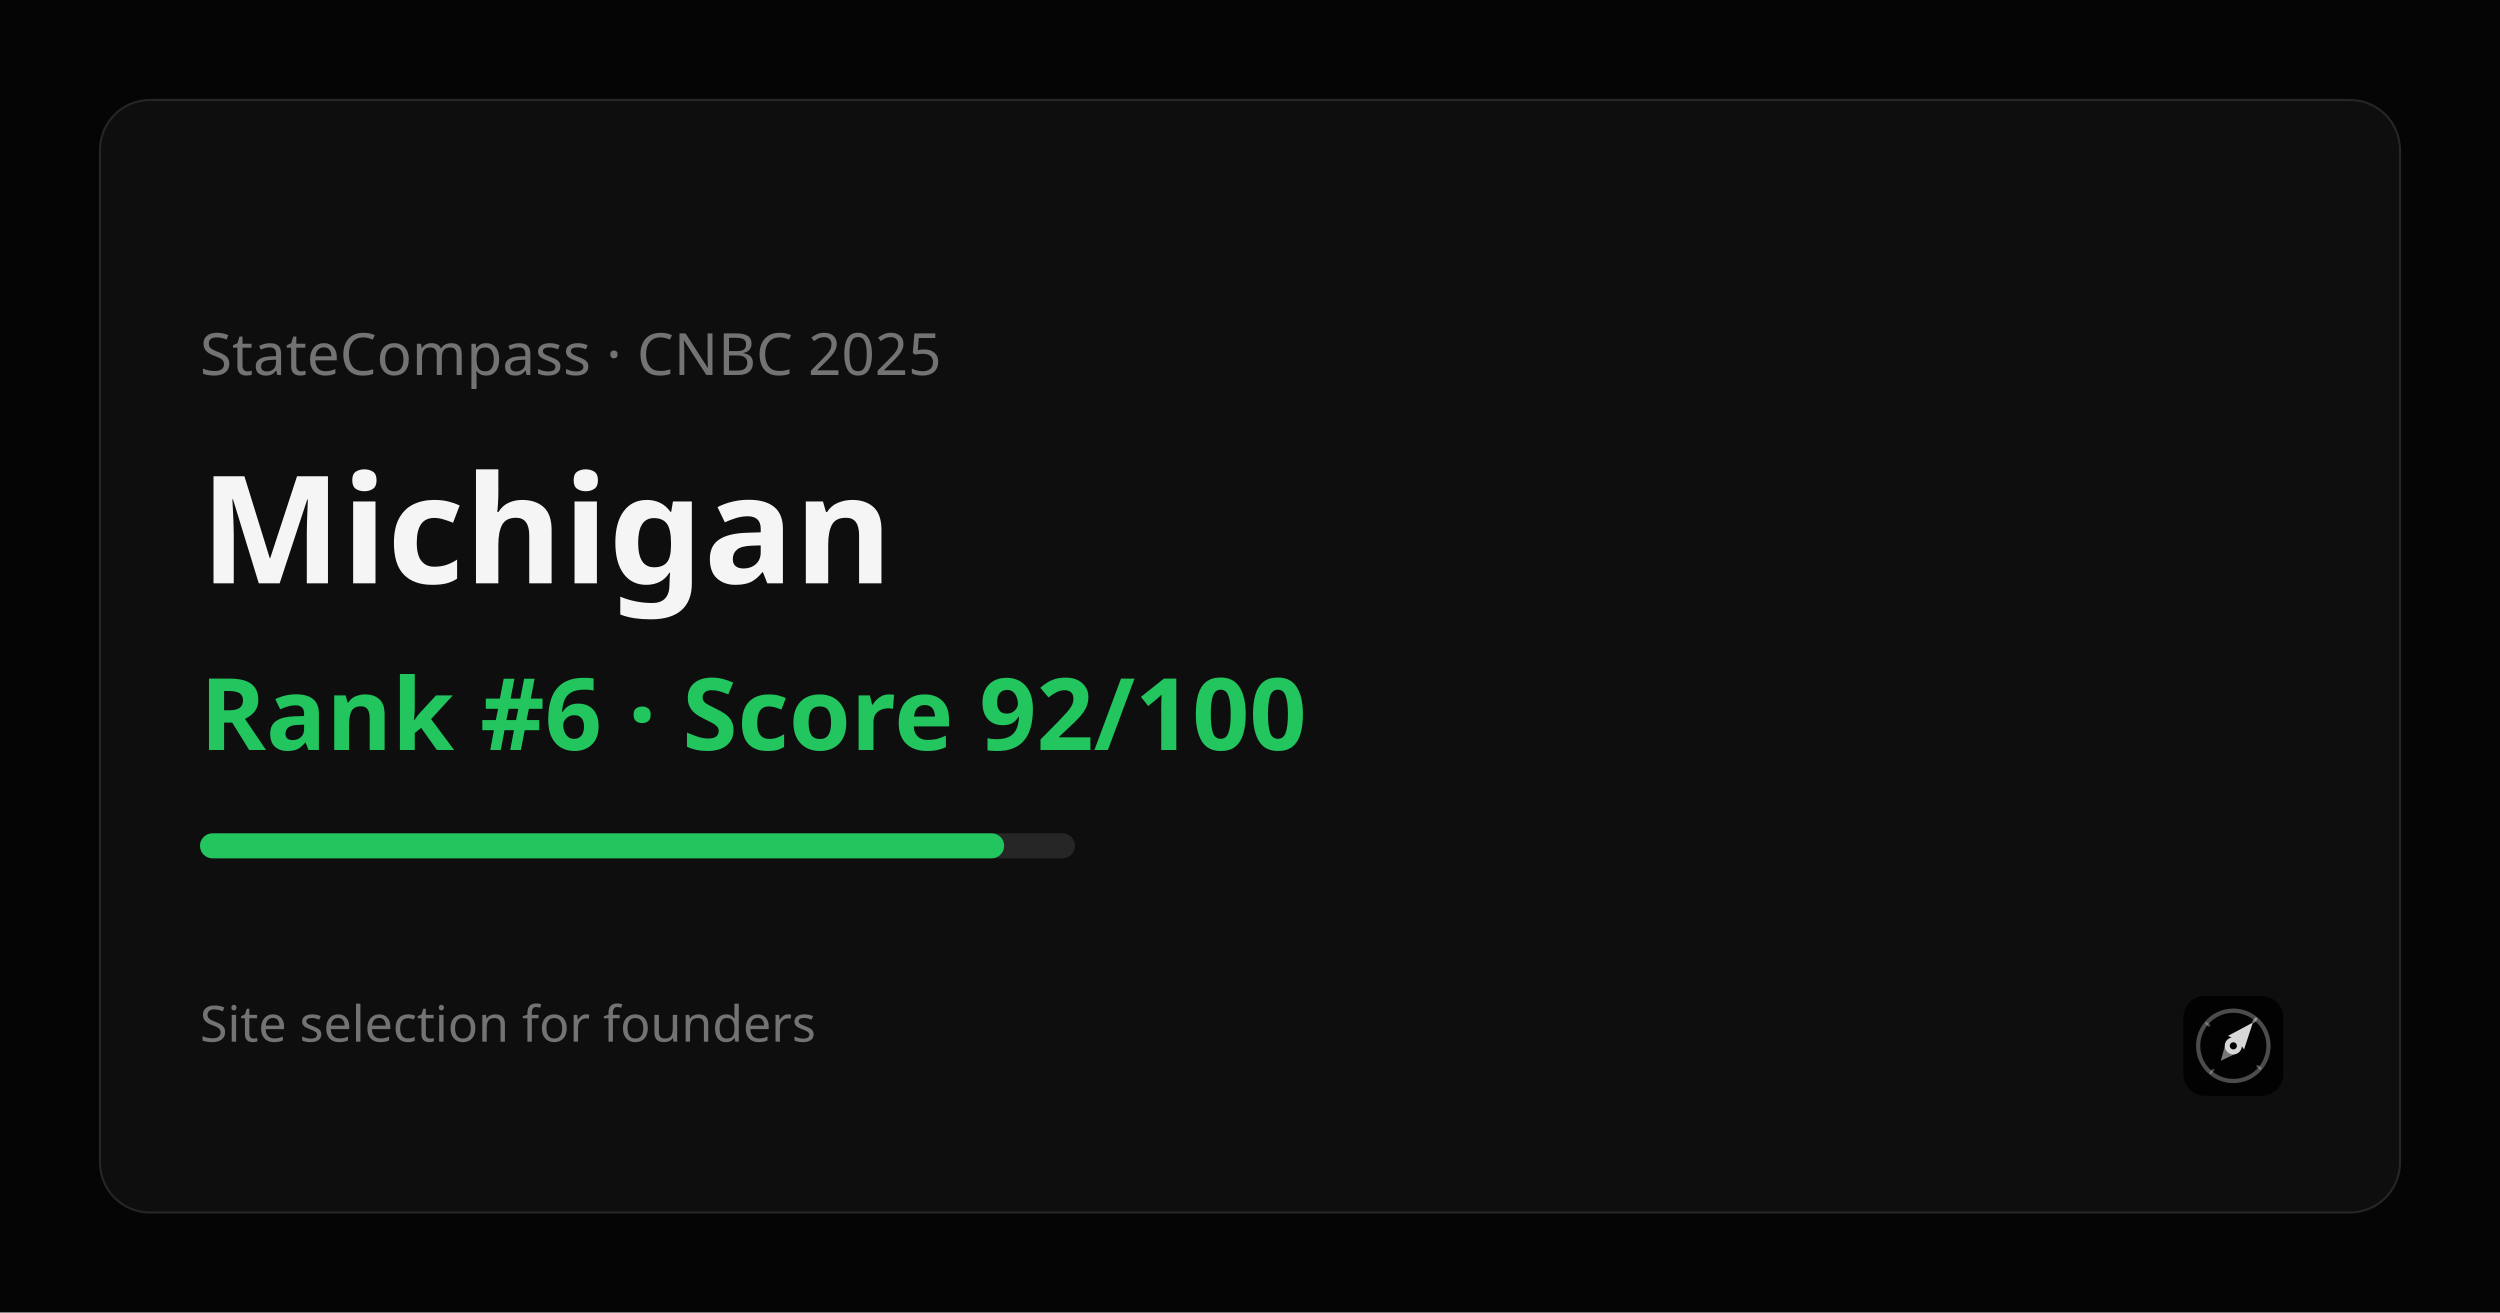
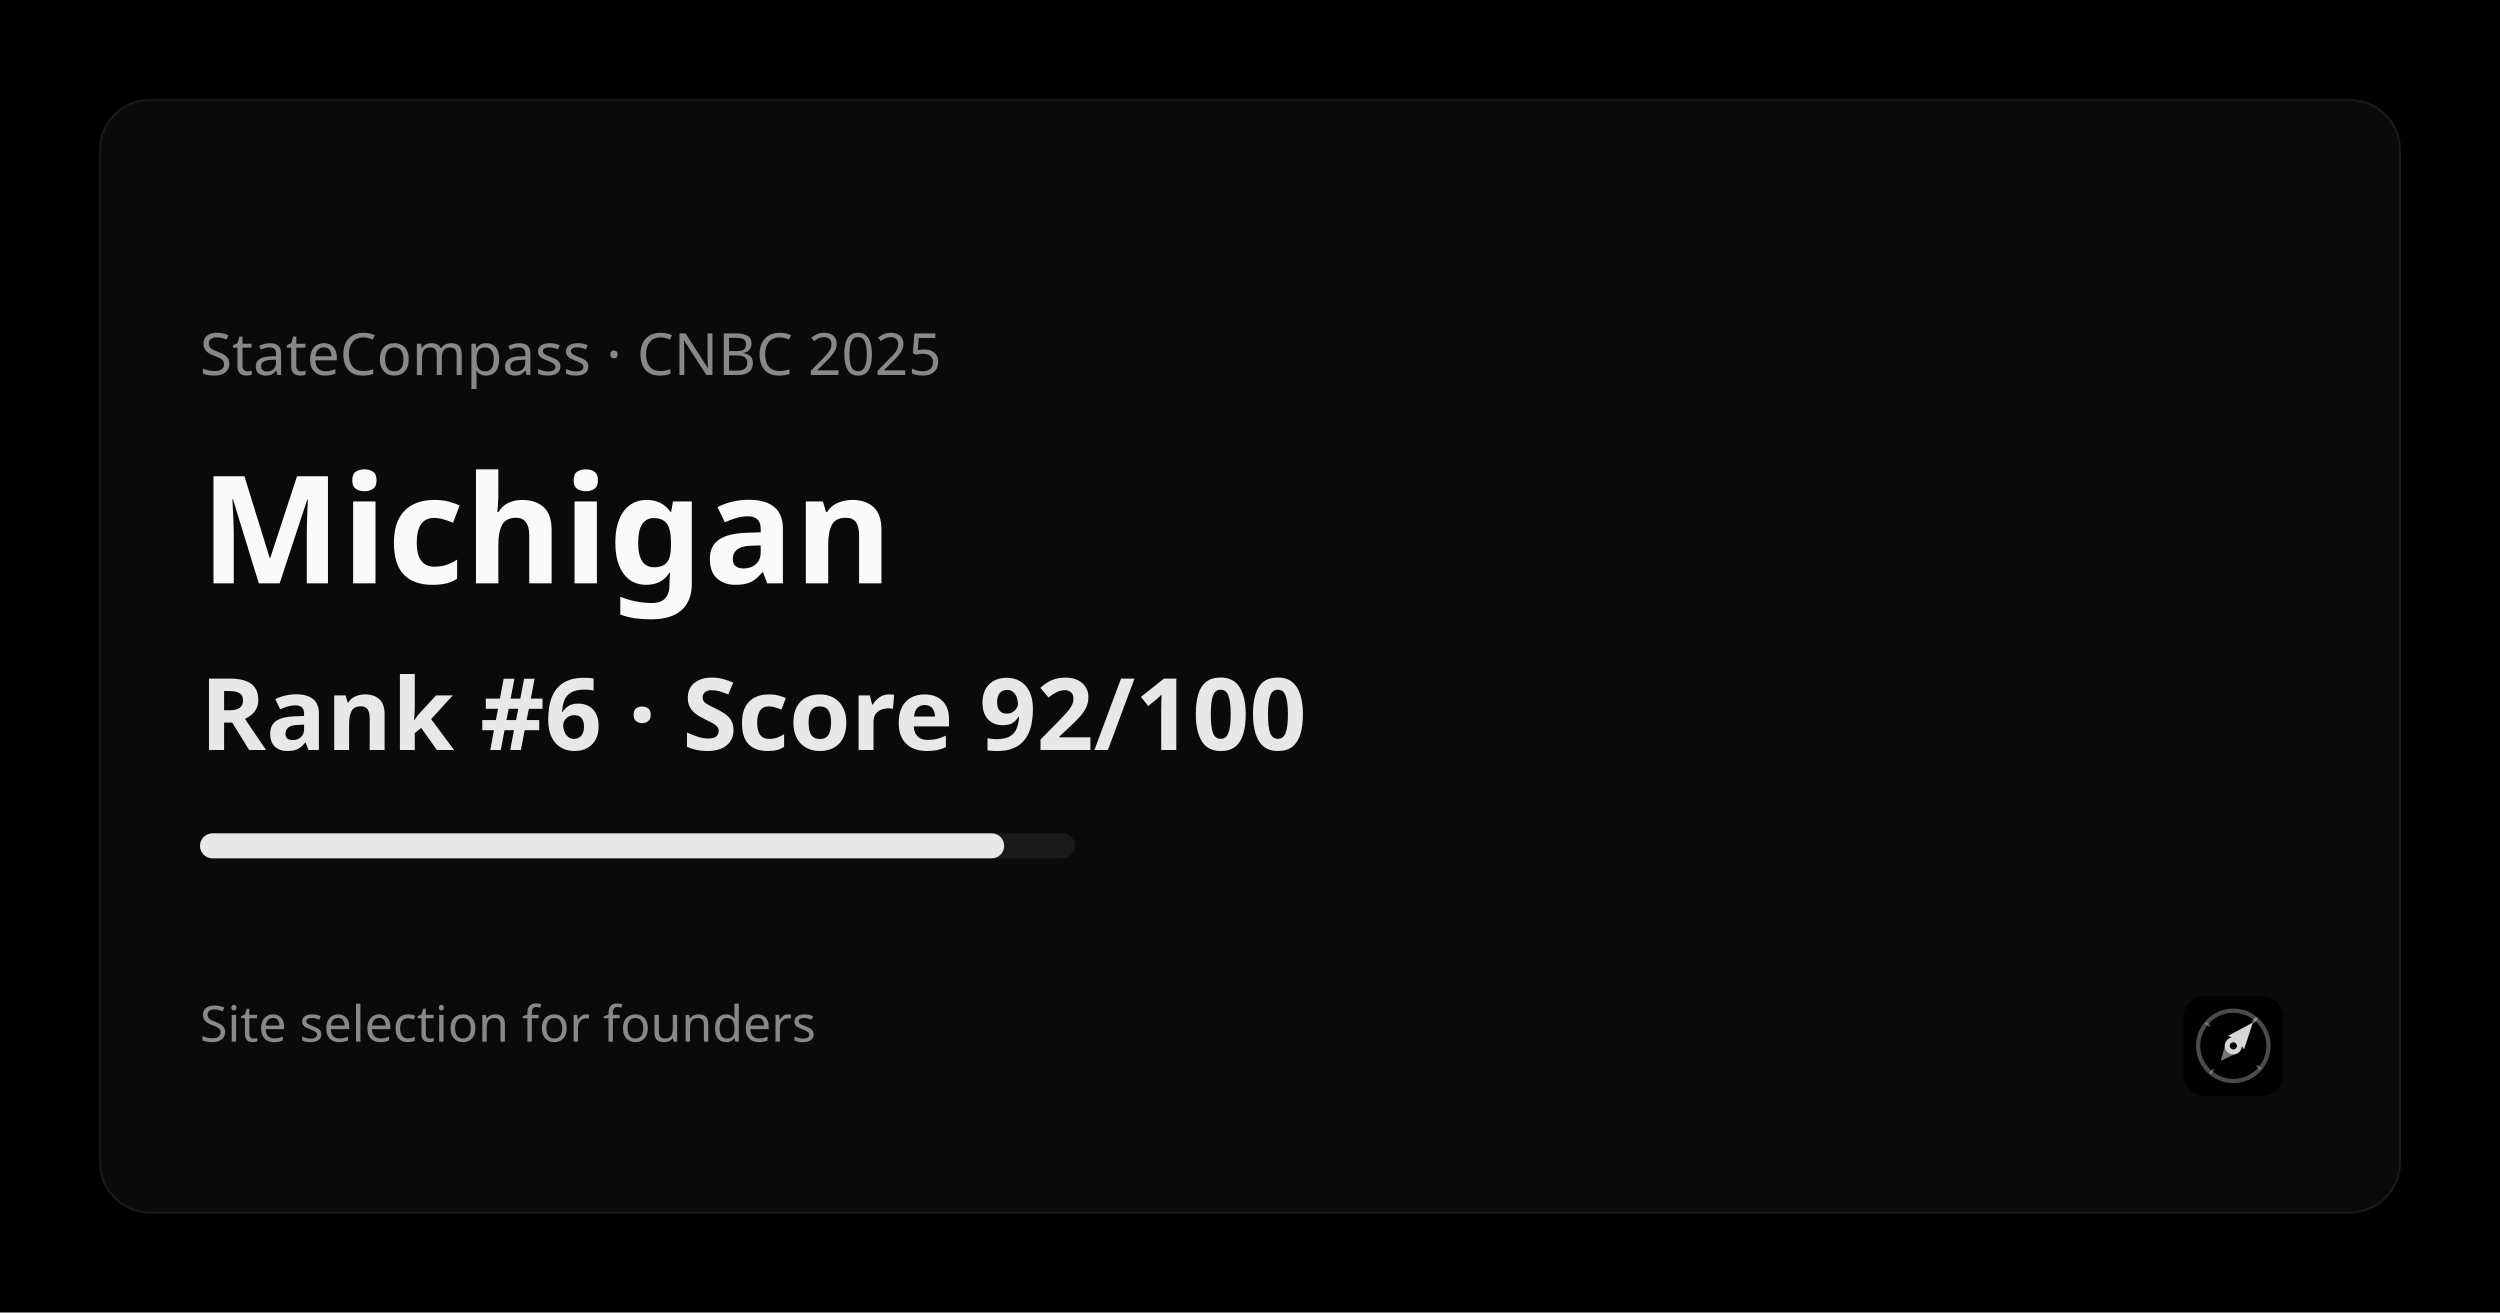
<svg xmlns="http://www.w3.org/2000/svg" width="1200" height="630" viewBox="0 0 1200 630">
-   <rect width="1200" height="630" fill="#050505" />
-   <rect x="48" y="48" width="1104" height="534" rx="24" fill="#0e0e0e" stroke="#262626" />
-   <text x="96" y="180" fill="#737373" font-family="system-ui,sans-serif" font-size="28">StateCompass · CNBC 2025</text>
-   <text x="96" y="280" fill="#f5f5f5" font-family="system-ui,sans-serif" font-size="72" font-weight="700">Michigan</text>
-   <text x="96" y="360" fill="#22c55e" font-family="system-ui,sans-serif" font-size="48" font-weight="600">Rank #6 · Score 92/100</text>
-   <rect x="96" y="400" width="420" height="12" rx="6" fill="#262626" />
-   <rect x="96" y="400" width="386" height="12" rx="6" fill="#22c55e" />
-   <text x="96" y="500" fill="#737373" font-family="system-ui,sans-serif" font-size="24">Site selection for founders</text>
+   <rect width="1200" height="630" fill="#000000" />
+   <rect x="48" y="48" width="1104" height="534" rx="24" fill="#0a0a0a" stroke="#1a1a1a" />
+   <text x="96" y="180" fill="#888888" font-family="system-ui,sans-serif" font-size="28">StateCompass · CNBC 2025</text>
+   <text x="96" y="280" fill="#fafafa" font-family="system-ui,sans-serif" font-size="72" font-weight="700">Michigan</text>
+   <text x="96" y="360" fill="#e8e8e8" font-family="system-ui,sans-serif" font-size="48" font-weight="600">Rank #6 · Score 92/100</text>
+   <rect x="96" y="400" width="420" height="12" rx="6" fill="#1a1a1a" />
+   <rect x="96" y="400" width="386" height="12" rx="6" fill="#e8e8e8" />
+   <text x="96" y="500" fill="#888888" font-family="system-ui,sans-serif" font-size="24">Site selection for founders</text>
  <g transform="translate(1104, 534)" opacity="0.85">
    <g transform="translate(-56, -56)">
      <rect width="48" height="48" rx="10.5" fill="#000000" />
      <g transform="translate(24.00,24.00) rotate(40)">
        <circle cx="0" cy="0" r="16.88" fill="none" stroke="#fafafa" stroke-width="2.03" opacity="0.35" />
        <line x1="0" y1="-16.88" x2="0" y2="-15.15" stroke="#fafafa" stroke-width="1.35" stroke-linecap="round" opacity="0.55" />
        <line x1="16.88" y1="0" x2="15.15" y2="0" stroke="#fafafa" stroke-width="1.12" stroke-linecap="round" opacity="0.35" />
        <line x1="0" y1="16.88" x2="0" y2="15.15" stroke="#fafafa" stroke-width="1.12" stroke-linecap="round" opacity="0.35" />
        <line x1="-16.88" y1="0" x2="-15.15" y2="0" stroke="#fafafa" stroke-width="1.12" stroke-linecap="round" opacity="0.35" />
        <path d="M 0,-14.62 L -5.03,-2.03 L 0,-3.22 L 5.03,-2.03 Z" fill="#fafafa" />
        <path d="M 0,9.38 L -3.53,1.58 L 0,0.22 L 3.53,1.58 Z" fill="#8a8a8a" />
        <circle cx="0" cy="0" r="4.12" fill="#fafafa" />
        <circle cx="0" cy="0" r="1.72" fill="#000000" />
      </g>
    </g>
  </g>
</svg>
